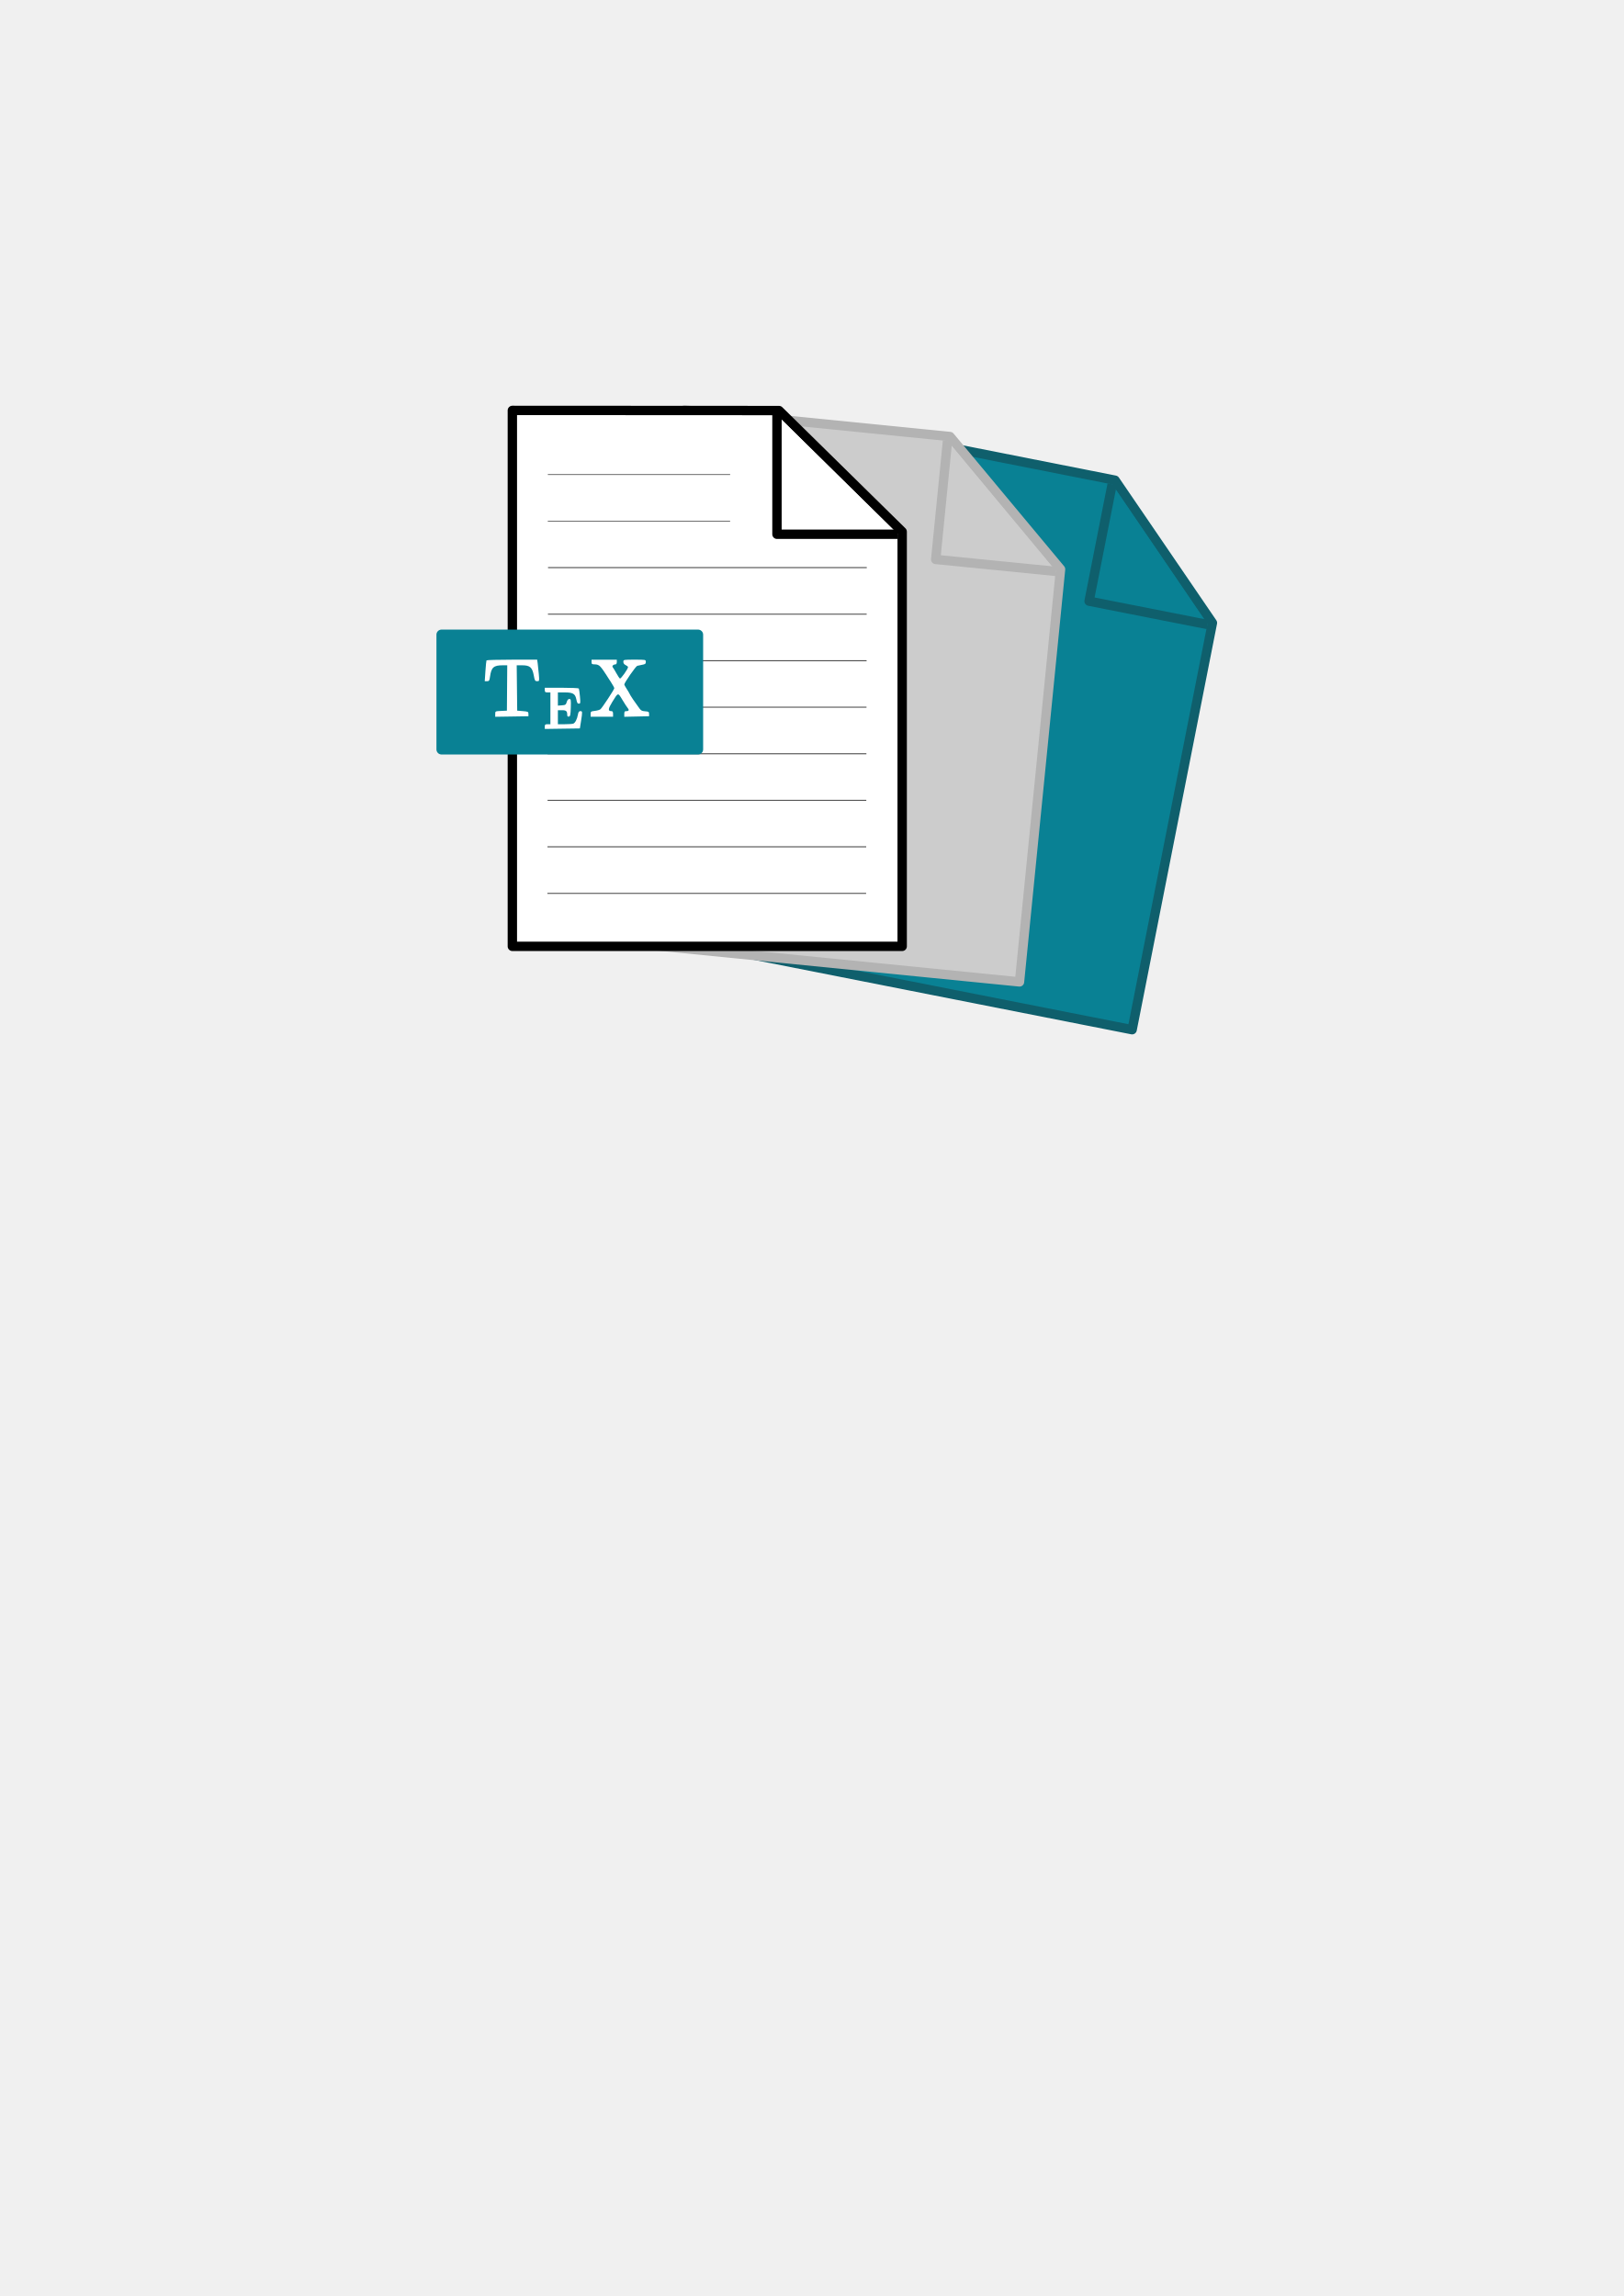
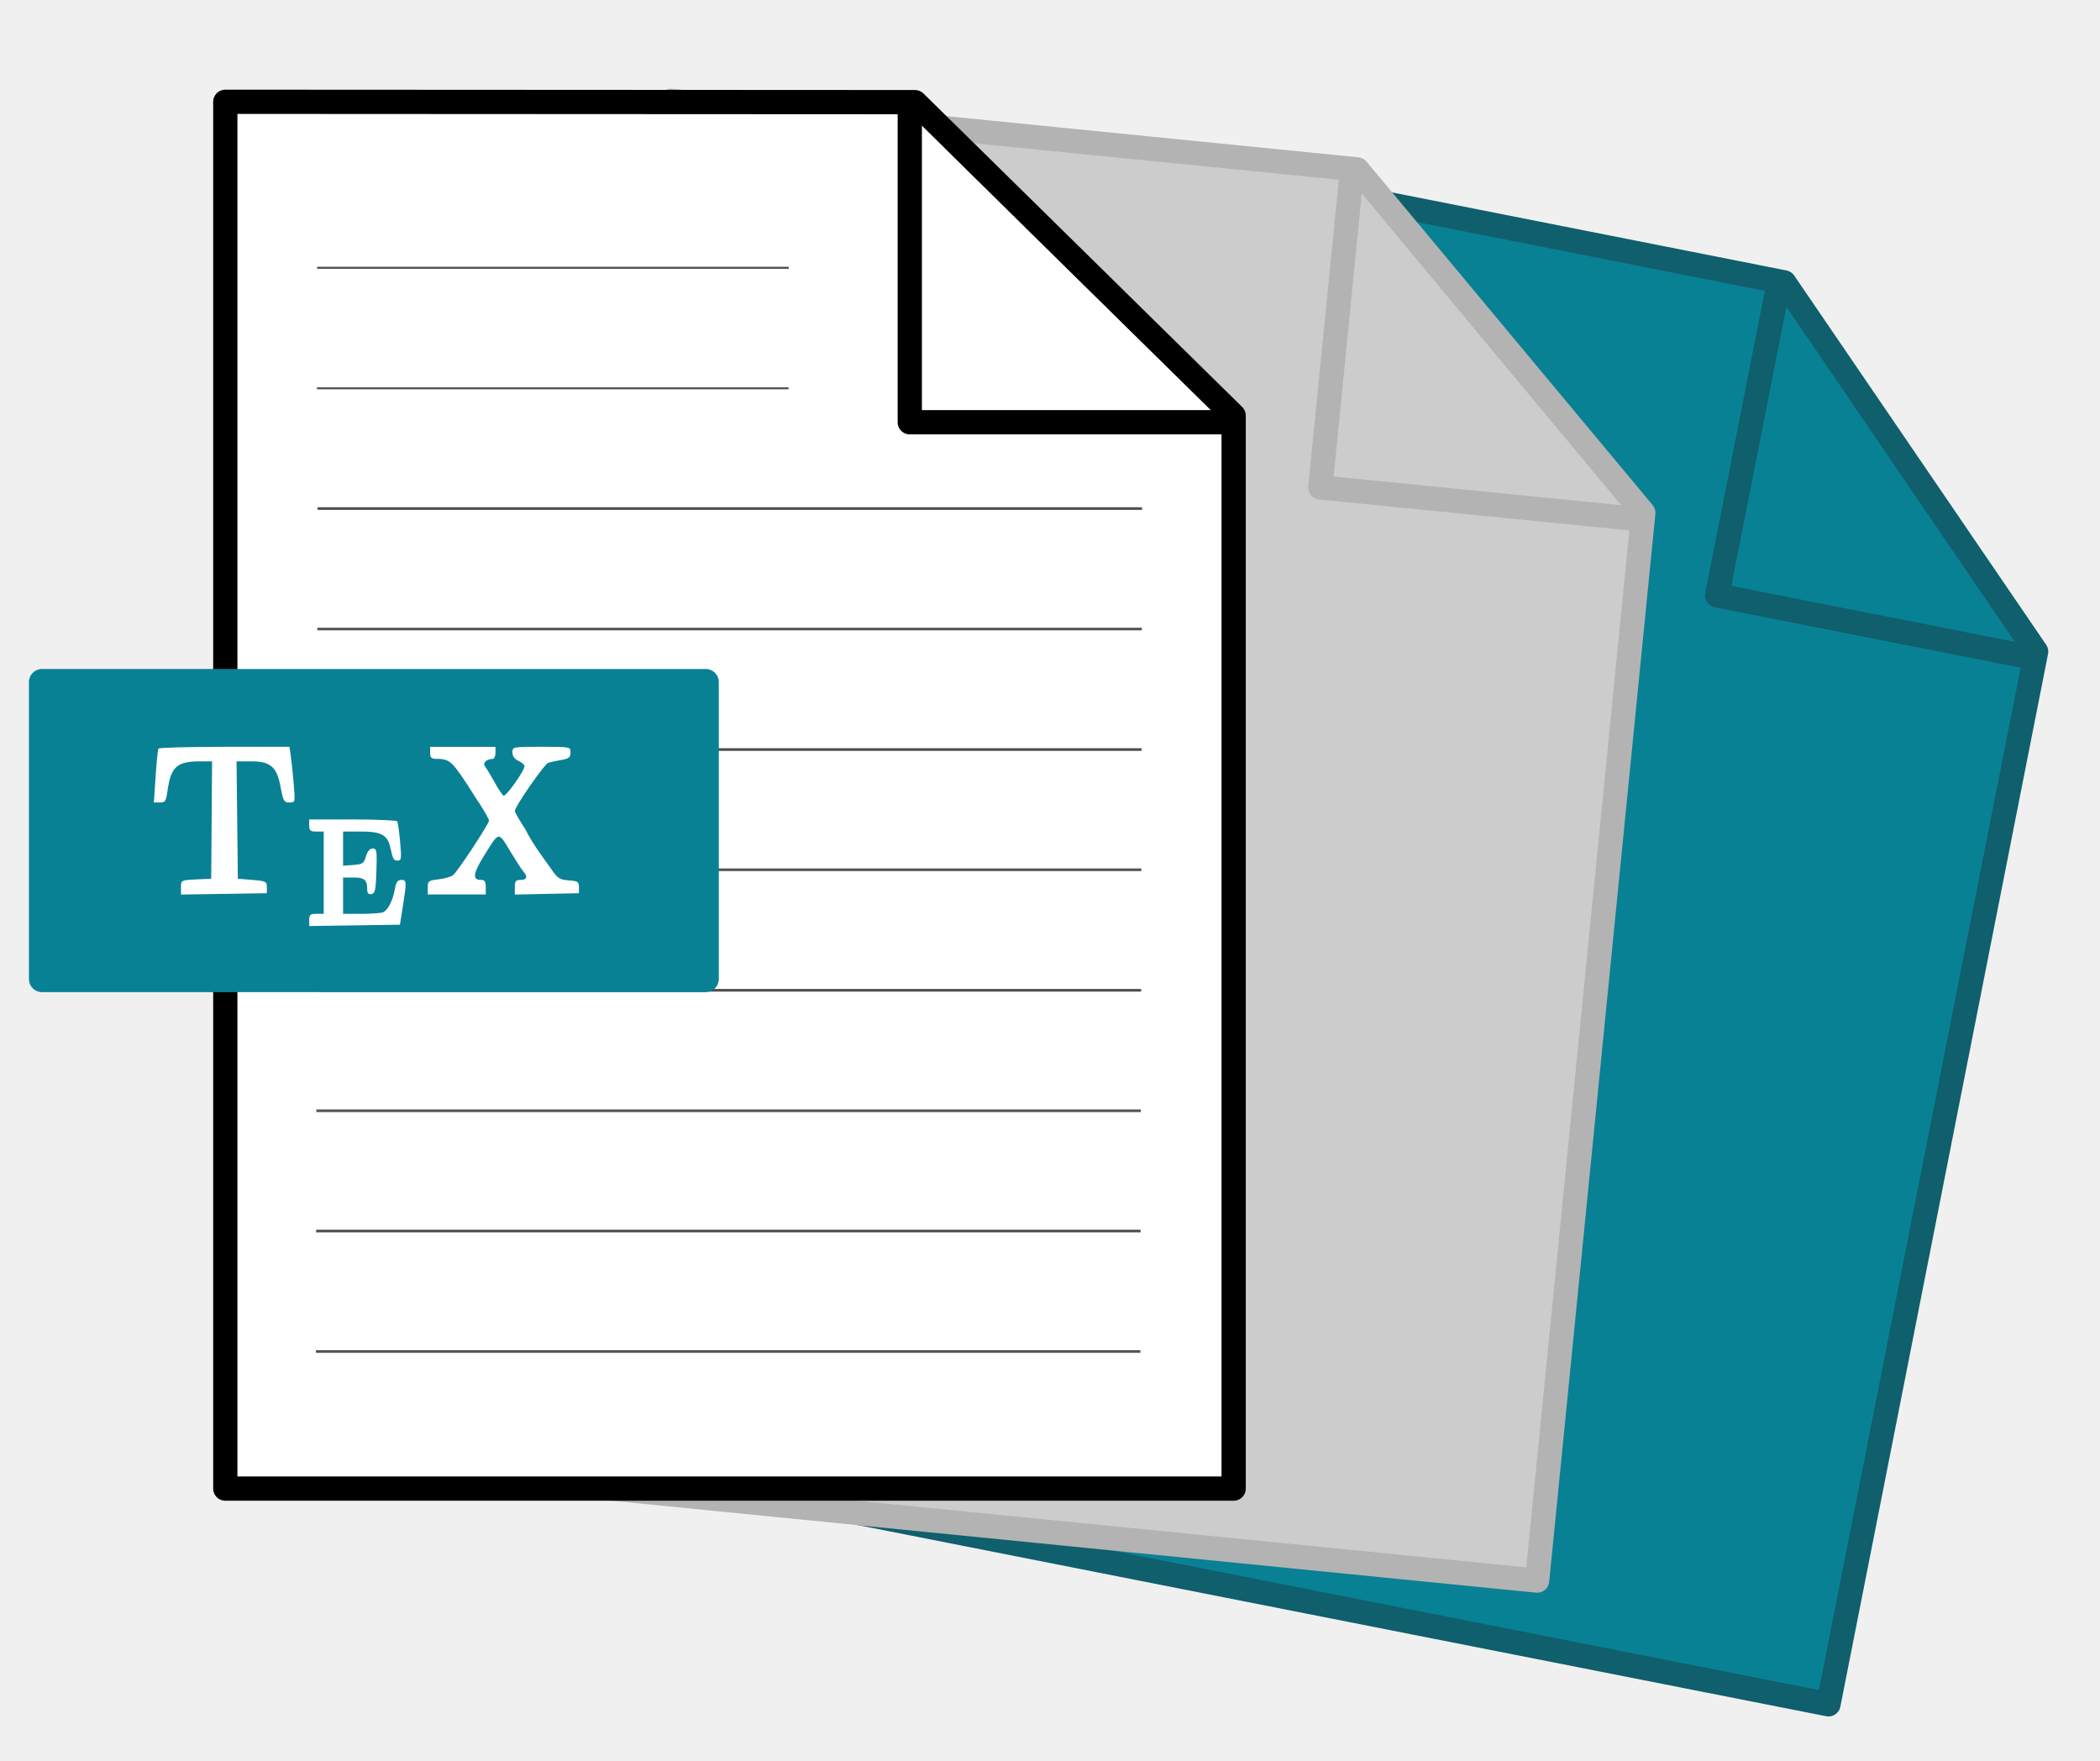
- <svg xmlns="http://www.w3.org/2000/svg" width="210mm" height="297mm" viewBox="0 0 210 297" version="1.1" id="svg1" xml:space="preserve">
+ <svg xmlns="http://www.w3.org/2000/svg" width="105mm" height="88mm" viewBox="55 48 105 88" version="1.1" id="svg1" xml:space="preserve">
  <defs id="defs1" />
  <g id="g18" transform="rotate(-2.555349,151.6191,95.43652)" style="display:inline">
    <path style="fill:#098194;fill-opacity:1;stroke:#0f5f6c;stroke-width:1.212;stroke-linejoin:round;stroke-dasharray:none;stroke-opacity:1" d="M 112.206,53.624 95.766,120.973 144.745,132.929 157.465,80.819 145.702,61.818 Z" id="path17" />
    <path style="fill:#098194;fill-opacity:1;stroke:#0f5f6c;stroke-width:1.212;stroke-linejoin:round;stroke-dasharray:none;stroke-opacity:1" d="m 145.31,62.325 -3.656,14.978 15.176,3.704" id="path18" />
  </g>
  <g id="g15" transform="rotate(-2.555349,151.619,95.43661)" style="display:inline">
    <path style="fill:#cccccc;fill-opacity:1;stroke:#b3b3b3;stroke-width:1.212;stroke-linejoin:round;stroke-dasharray:none;stroke-opacity:1" d="m 90.502,50.267 -9.931,68.612 49.897,7.222 7.684,-53.087 -13.524,-17.79 z" id="path14" />
    <path style="fill:#cccccc;fill-opacity:1;stroke:#b3b3b3;stroke-width:1.212;stroke-linejoin:round;stroke-dasharray:none;stroke-opacity:1" d="m 124.286,55.766 -2.209,15.259 15.461,2.238" id="path15" />
  </g>
  <g id="layer3" style="display:inline">
    <path style="fill:#ffffff;fill-opacity:1;stroke:#000000;stroke-width:1.212;stroke-linejoin:round;stroke-dasharray:none;stroke-opacity:1" d="M 66.265,53.088 V 122.415 H 116.682 V 68.775 L 100.749,53.106 Z" id="path6" />
    <path style="fill:#ffffff;fill-opacity:1;stroke:#000000;stroke-width:1.212;stroke-linejoin:round;stroke-dasharray:none;stroke-opacity:1" d="m 100.489,53.691 v 15.418 h 15.622" id="path7" />
  </g>
  <g id="g44" style="display:inline" transform="translate(0,-2.034589)">
    <path style="fill:none;fill-opacity:1;stroke:#4d4d4d;stroke-width:0.1;stroke-dasharray:none;stroke-opacity:1" d="M 70.855,63.422 H 94.436" id="path35" />
    <path style="fill:none;fill-opacity:1;stroke:#545454;stroke-width:0.1;stroke-dasharray:none;stroke-opacity:1" d="M 70.848,69.446 H 94.43" id="path36" />
    <path style="fill:none;fill-opacity:1;stroke:#4d4d4d;stroke-width:0.132;stroke-dasharray:none;stroke-opacity:1" d="M 70.879,75.457 H 112.103" id="path37" />
    <path style="fill:none;fill-opacity:1;stroke:#545454;stroke-width:0.132;stroke-dasharray:none;stroke-opacity:1" d="m 70.868,81.48 h 41.223" id="path38" />
    <path style="fill:none;fill-opacity:1;stroke:#4d4d4d;stroke-width:0.132;stroke-dasharray:none;stroke-opacity:1" d="M 70.856,87.504 H 112.08" id="path39" />
    <path style="fill:none;fill-opacity:1;stroke:#545454;stroke-width:0.132;stroke-dasharray:none;stroke-opacity:1" d="M 70.844,93.514 H 112.068" id="path40" />
    <path style="fill:none;fill-opacity:1;stroke:#4d4d4d;stroke-width:0.132;stroke-dasharray:none;stroke-opacity:1" d="M 70.831,99.539 H 112.055" id="path41" />
    <path style="fill:none;fill-opacity:1;stroke:#545454;stroke-width:0.132;stroke-dasharray:none;stroke-opacity:1" d="M 70.819,105.562 H 112.043" id="path42" />
    <path style="fill:none;fill-opacity:1;stroke:#4d4d4d;stroke-width:0.132;stroke-dasharray:none;stroke-opacity:1" d="M 70.807,111.573 H 112.031" id="path43" />
    <path style="fill:none;fill-opacity:1;stroke:#545454;stroke-width:0.132;stroke-dasharray:none;stroke-opacity:1" d="M 70.796,117.596 H 112.02" id="path44" />
  </g>
  <g id="layer2" style="display:inline">
    <rect style="fill:#098194;fill-opacity:1;stroke:#098194;stroke-width:1.312;stroke-linejoin:round;stroke-dasharray:none;stroke-opacity:1" id="rect7" width="33.181" height="14.843" x="57.103" y="82.098" />
    <path style="fill:#ffffff;fill-opacity:1;stroke-width:1.444" d="m 70.46,93.987 c 0,-0.258 0.056,-0.305 0.363,-0.305 h 0.363 v -2.057 -2.057 h -0.363 c -0.307,0 -0.363,-0.047 -0.363,-0.302 v -0.302 h 2.171 c 1.194,0 2.198,0.044 2.231,0.098 0.033,0.054 0.098,0.517 0.145,1.028 0.074,0.822 0.061,0.93 -0.118,0.93 -0.207,0 -0.242,-0.06 -0.369,-0.638 -0.14,-0.639 -0.453,-0.814 -1.459,-0.814 h -0.907 v 0.854 0.854 l 0.514,-0.037 c 0.463,-0.034 0.526,-0.076 0.63,-0.43 0.076,-0.258 0.192,-0.393 0.337,-0.393 0.201,0 0.218,0.102 0.187,1.118 -0.03,0.952 -0.066,1.124 -0.247,1.158 -0.144,0.028 -0.212,-0.036 -0.212,-0.2 0,-0.506 -0.128,-0.624 -0.678,-0.624 h -0.531 v 0.907 0.907 h 0.897 c 0.494,0 0.986,-0.034 1.093,-0.075 0.246,-0.094 0.493,-0.574 0.6,-1.165 0.062,-0.342 0.141,-0.454 0.319,-0.454 0.273,0 0.277,0.069 0.078,1.331 l -0.144,0.907 -2.268,0.033 -2.268,0.033 z M 64.048,92.359 c 0,-0.357 0.006,-0.36 0.756,-0.396 l 0.756,-0.036 0.022,-2.934 0.022,-2.934 H 65.026 c -1.187,0 -1.483,0.266 -1.652,1.482 -0.071,0.51 -0.113,0.575 -0.38,0.575 h -0.3 l 0.087,-1.301 c 0.048,-0.715 0.11,-1.341 0.14,-1.391 0.029,-0.05 1.515,-0.091 3.302,-0.091 h 3.249 l 0.067,0.454 c 0.037,0.25 0.103,0.876 0.146,1.391 0.078,0.935 0.078,0.938 -0.217,0.938 -0.267,0 -0.309,-0.073 -0.434,-0.756 -0.189,-1.027 -0.501,-1.301 -1.485,-1.301 h -0.721 l 0.032,2.934 0.032,2.934 0.726,0.06 c 0.678,0.056 0.726,0.081 0.726,0.363 v 0.302 l -2.147,0.033 -2.147,0.033 z m 12.34,0.007 c 0,-0.322 0.04,-0.352 0.544,-0.409 0.299,-0.034 0.627,-0.13 0.727,-0.213 0.233,-0.193 1.791,-2.56 1.791,-2.721 1.59e-4,-0.067 -0.211,-0.448 -0.469,-0.847 -0.256,-0.351 -0.912,-1.498 -1.348,-1.957 -0.181,-0.191 -0.404,-0.281 -0.696,-0.281 -0.377,0 -0.429,-0.037 -0.429,-0.302 v -0.302 h 1.633 1.633 v 0.302 c 0,0.166 -0.068,0.303 -0.151,0.304 -0.306,0.004 -0.506,0.212 -0.368,0.382 0.072,0.088 0.281,0.433 0.464,0.765 0.183,0.333 0.388,0.641 0.455,0.684 0.118,0.077 1.051,-1.235 1.051,-1.478 0,-0.066 -0.136,-0.182 -0.302,-0.257 -0.197,-0.09 -0.302,-0.236 -0.302,-0.421 0,-0.281 0.01,-0.283 1.452,-0.283 1.45,0 1.452,3.79e-4 1.452,0.289 0,0.239 -0.079,0.303 -0.454,0.369 -0.25,0.044 -0.543,0.106 -0.652,0.138 -0.195,0.057 -1.677,2.192 -1.677,2.415 1.3e-4,0.063 0.24,0.479 0.532,0.924 0.349,0.704 0.81,1.304 1.26,1.937 0.347,0.508 0.441,0.572 0.9,0.605 0.457,0.033 0.513,0.07 0.513,0.34 v 0.302 l -1.603,0.034 -1.603,0.034 v -0.366 c 0,-0.31 0.046,-0.366 0.302,-0.366 0.308,0 0.353,-0.176 0.113,-0.438 -0.071,-0.077 -0.365,-0.531 -0.654,-1.009 -0.597,-0.988 -0.532,-1.002 -1.324,0.277 -0.527,0.852 -0.564,1.169 -0.135,1.169 0.192,0 0.246,0.079 0.246,0.363 v 0.363 H 77.84 76.388 Z" id="path8" />
  </g>
</svg>
